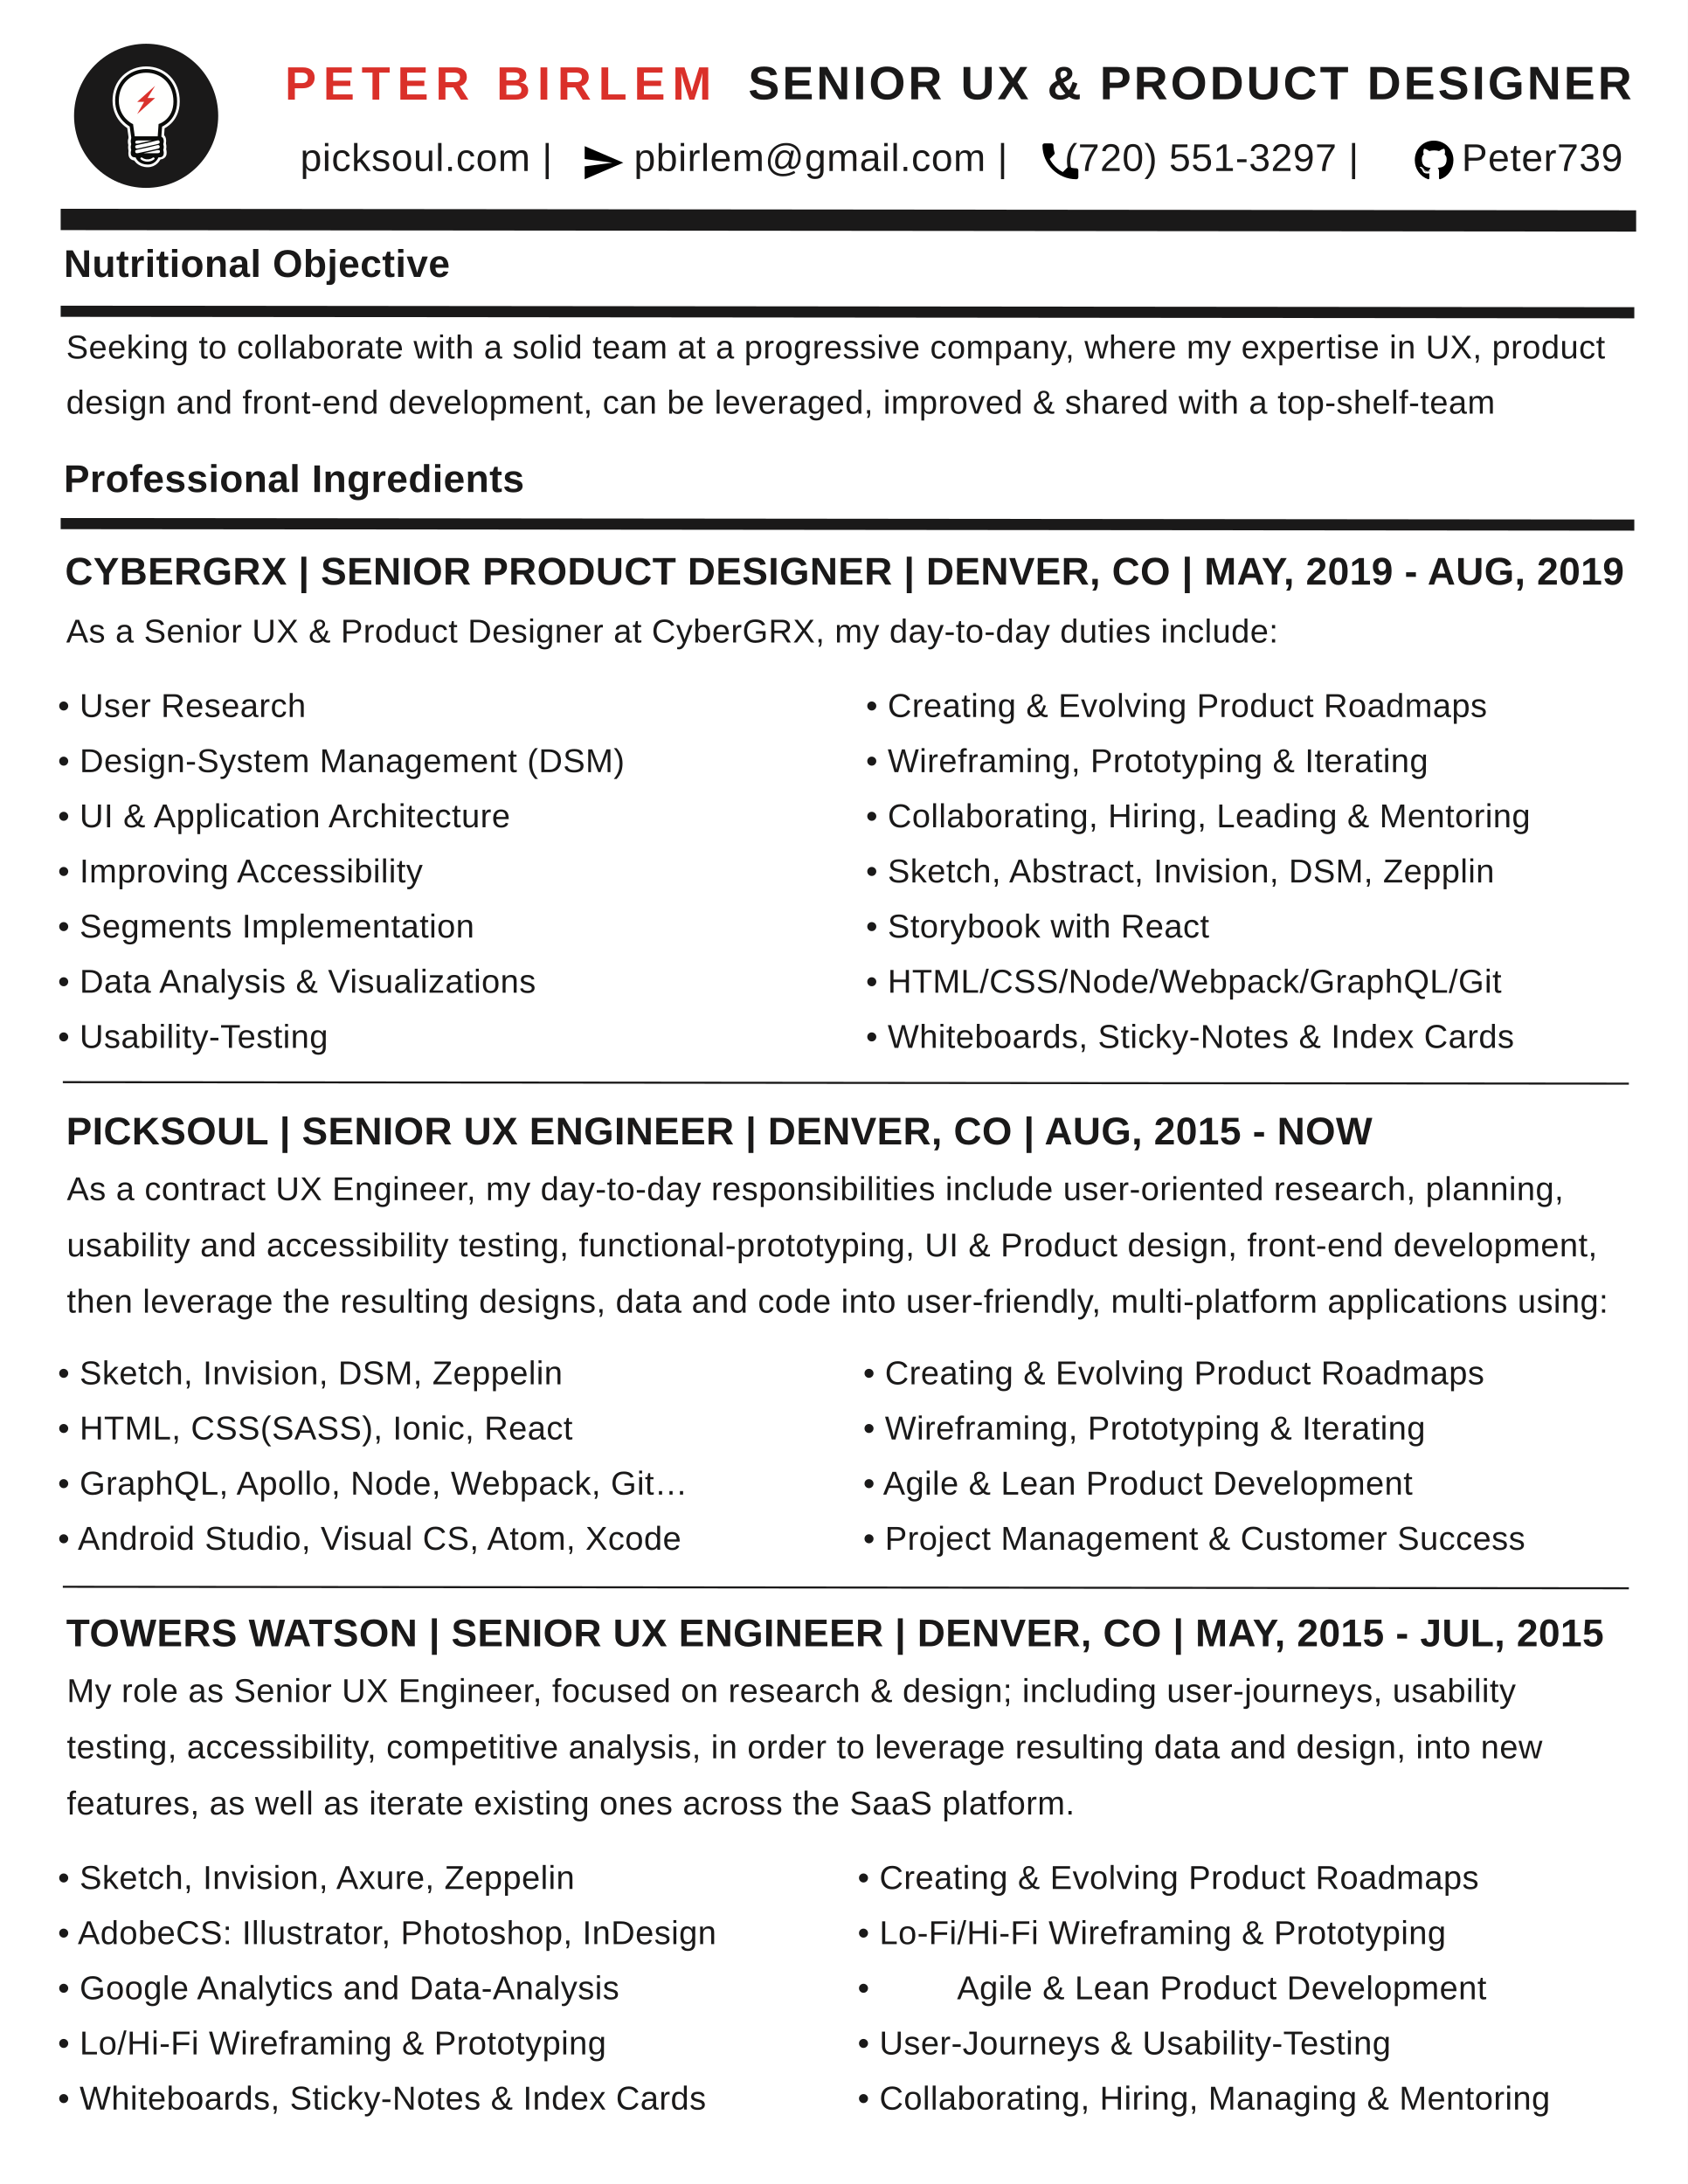
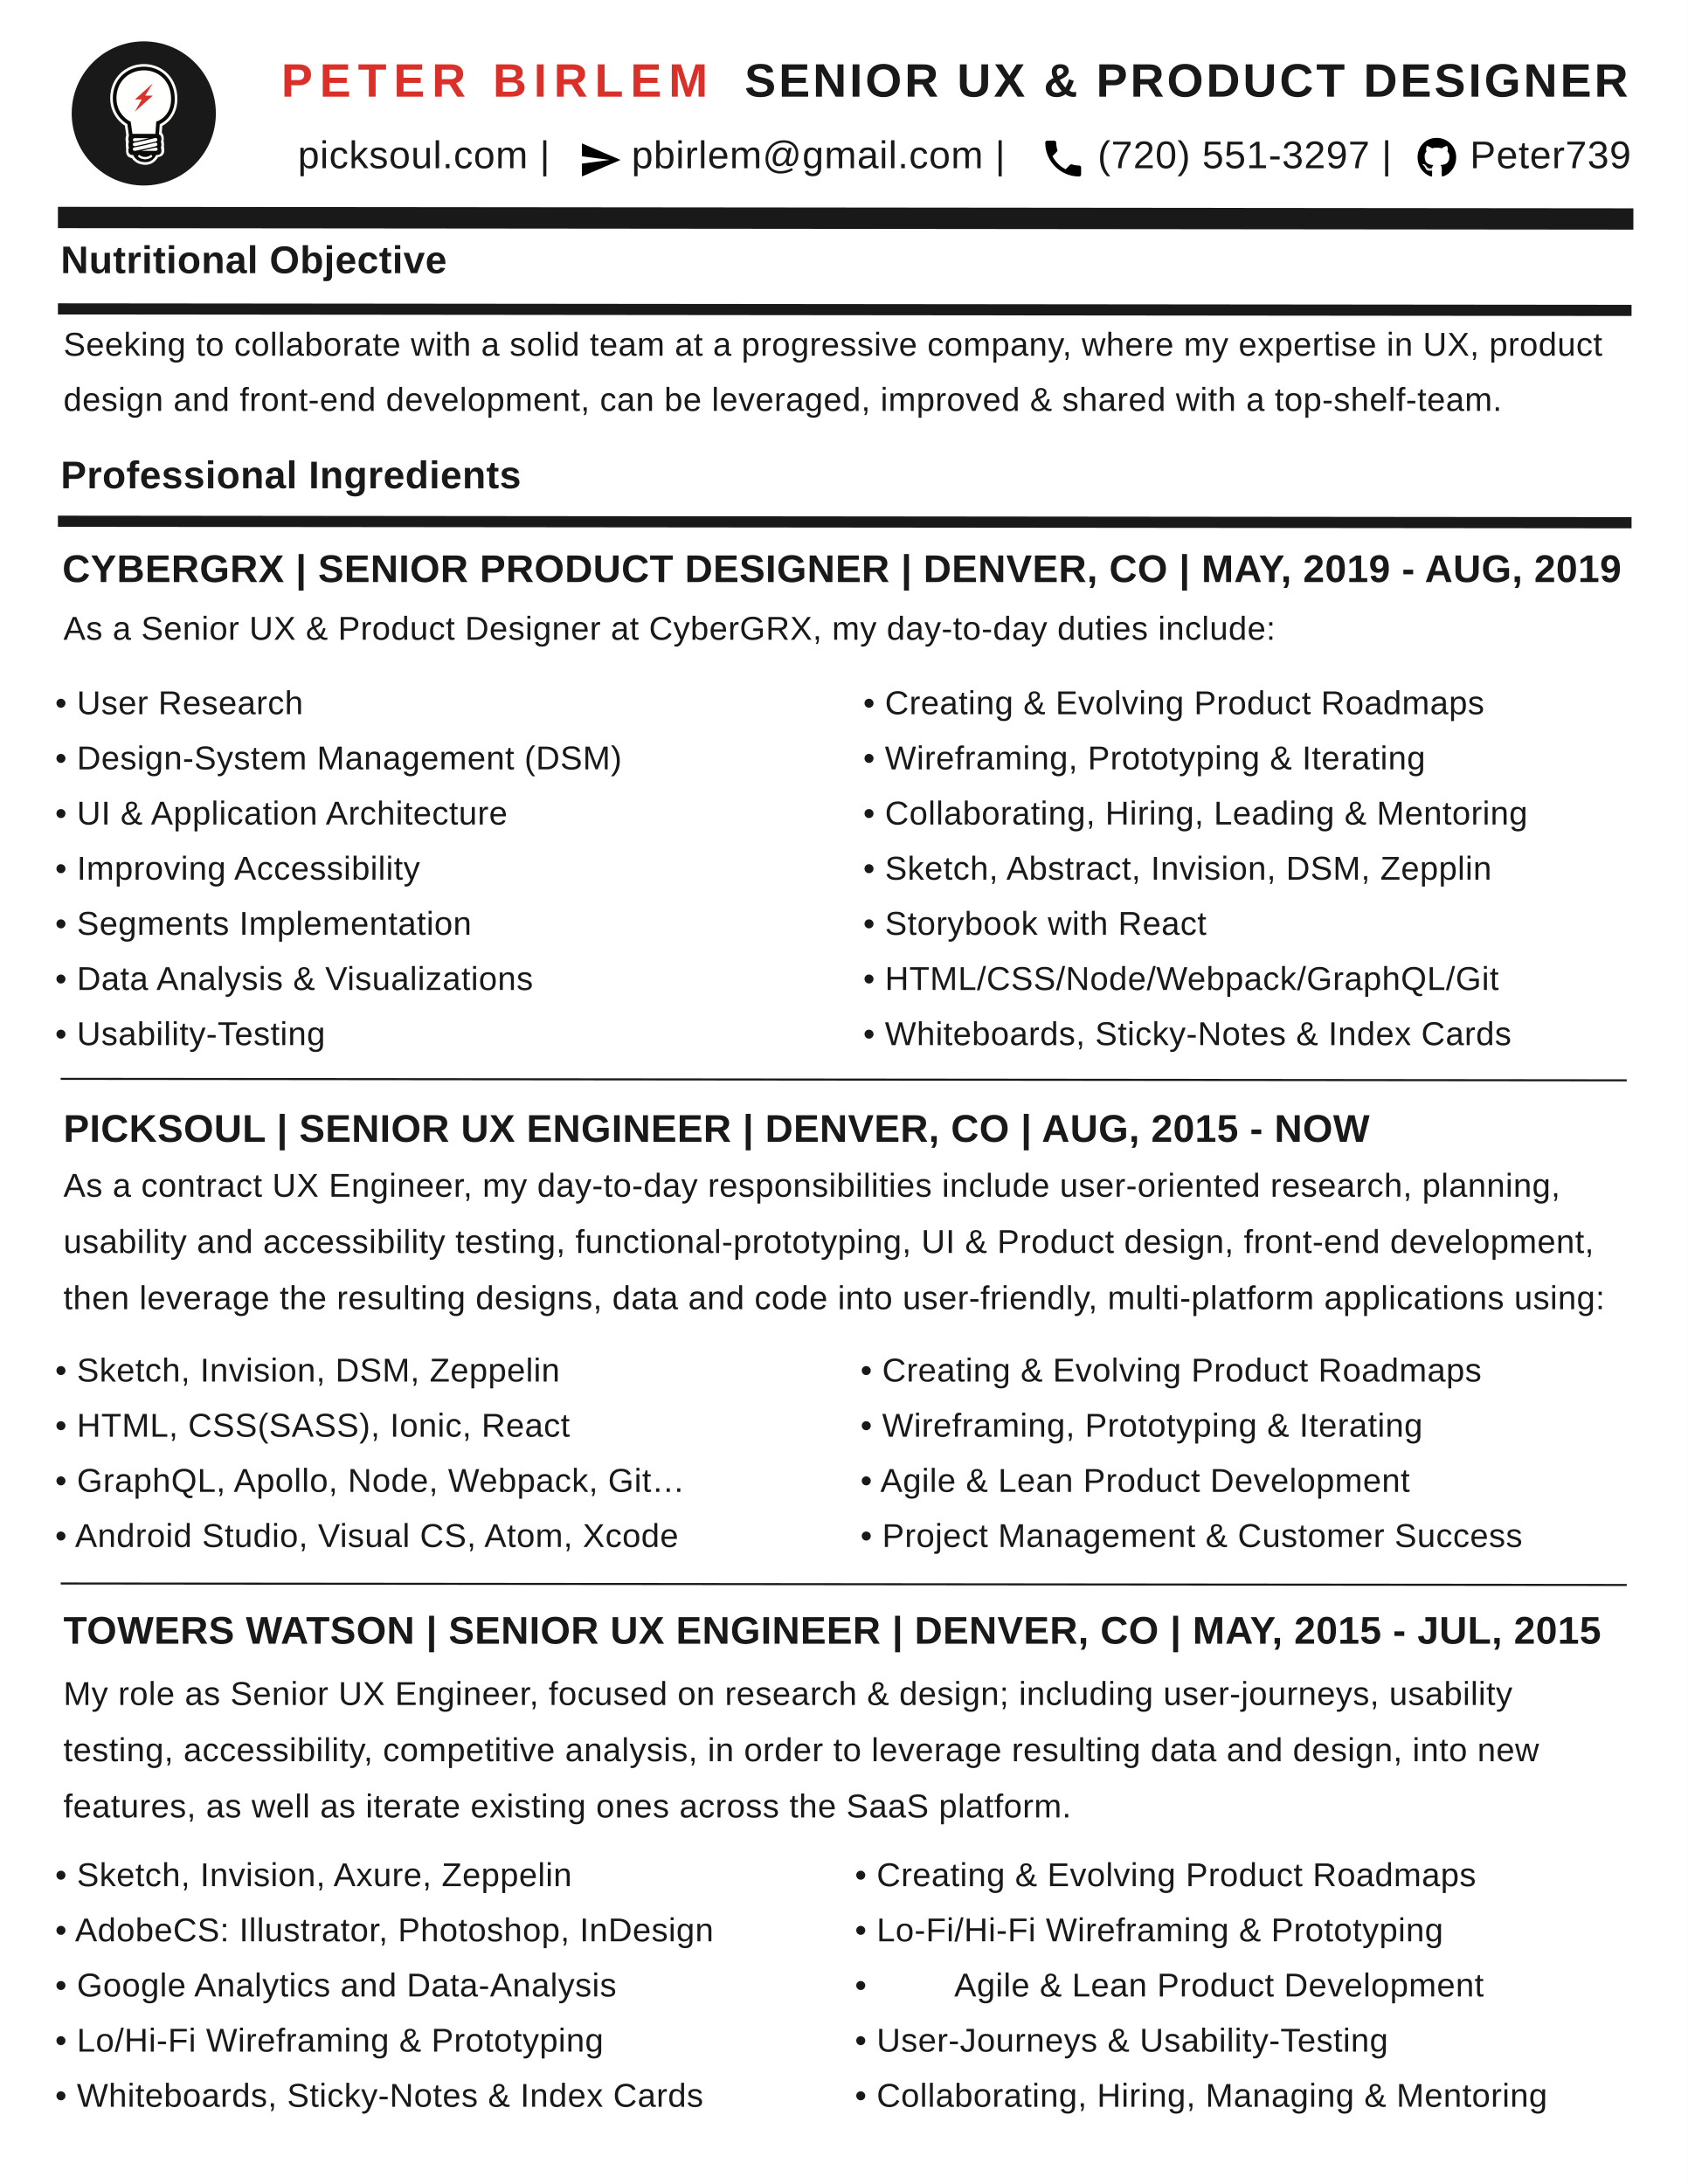
<svg xmlns="http://www.w3.org/2000/svg" width="612px" height="792px" viewBox="0 0 612 792" version="1.1">
  <g id="PBirlem_Resume_P1" stroke="none" stroke-width="1" fill="none" fill-rule="evenodd">
    <rect fill="#FFFFFF" x="0" y="0" width="612" height="792" />
-     <g id="picksoul_logo" transform="translate(26.8496, 15.864)">
+     <g id="picksoul_logo" transform="translate(26, 15)">
      <g id="Group">
        <path d="M52.272,26.136 C52.272,40.571 40.571,52.272 26.136,52.272 C11.702,52.272 3.55271368e-15,40.571 3.55271368e-15,26.136 C3.55271368e-15,11.701 11.702,0 26.136,0 C40.571,0 52.272,11.701 52.272,26.136" id="Fill-2" fill="#1A1919" />
        <path d="M26.705,44.1 C23.531,44.1 21.937,41.896 21.937,40.662 L21.937,39.712 L31.348,39.712 L31.01,40.919 C30.702,42.019 29.405,44.1 26.705,44.1" id="Fill-4" fill="#40403E" />
        <path d="M26.705,44.1 C23.531,44.1 21.937,41.896 21.937,40.662 L21.937,39.712 L31.348,39.712 L31.01,40.919 C30.702,42.019 29.405,44.1 26.705,44.1 Z" id="Stroke-6" stroke="#FFFFFE" stroke-width="1.331" />
        <path d="M22.887,40.663 C22.887,41.344 24.012,43.15 26.704,43.15 C29.398,43.15 30.095,40.663 30.095,40.663 L22.887,40.663 Z" id="Fill-8" fill="#40403E" />
        <path d="M22.887,40.663 C22.887,41.344 24.012,43.15 26.704,43.15 C29.398,43.15 30.095,40.663 30.095,40.663 L22.887,40.663 Z" id="Stroke-10" stroke="#FFFFFE" stroke-width="1.331" />
        <path d="M22.125,37.493 C20.456,37.565 20.224,36.377 20.201,35.863 L20.197,35.758 C20.174,35.271 20.14,34.604 20.625,34.074 C20.938,33.731 21.386,33.545 21.956,33.52 L30.779,33.144 C31.349,33.119 31.809,33.267 32.151,33.582 C32.678,34.069 32.703,34.736 32.721,35.223 L32.725,35.328 C32.748,35.843 32.618,37.045 30.948,37.117 L22.125,37.493 Z" id="Fill-12" fill="#40403E" />
        <path d="M22.125,37.493 C20.456,37.565 20.224,36.377 20.201,35.863 L20.197,35.758 C20.174,35.271 20.14,34.604 20.625,34.074 C20.938,33.731 21.386,33.545 21.956,33.52 L30.779,33.144 C31.349,33.119 31.809,33.267 32.151,33.582 C32.678,34.069 32.703,34.736 32.721,35.223 L32.725,35.328 C32.748,35.843 32.618,37.045 30.948,37.117 L22.125,37.493 Z" id="Stroke-14" stroke="#FFFFFE" stroke-width="1.331" />
        <path d="M26.925,36.354 L30.956,36.354 C31.512,36.354 31.858,36.228 31.858,35.594 C31.858,34.96 31.921,34.278 30.956,34.278 L26.925,34.278 L26.156,34.278 L22.125,34.278 C21.16,34.278 21.223,34.96 21.223,35.594 C21.223,36.228 21.569,36.354 22.125,36.354 L26.156,36.354 L26.925,36.354 Z" id="Fill-16" fill="#40403E" />
        <path d="M26.925,36.354 L30.956,36.354 C31.512,36.354 31.858,36.228 31.858,35.594 C31.858,34.96 31.921,34.278 30.956,34.278 L26.925,34.278 L26.156,34.278 L22.125,34.278 C21.16,34.278 21.223,34.96 21.223,35.594 C21.223,36.228 21.569,36.354 22.125,36.354 L26.156,36.354 L26.925,36.354 Z" id="Stroke-18" stroke="#FFFFFE" stroke-width="1.331" />
        <path d="M22.214,39.582 C20.544,39.653 20.313,38.466 20.291,37.952 L20.286,37.847 C20.263,37.359 20.231,36.693 20.714,36.162 C21.027,35.819 21.475,35.634 22.044,35.609 L30.868,35.233 C31.438,35.208 31.899,35.355 32.24,35.67 C32.768,36.158 32.793,36.825 32.811,37.312 L32.815,37.417 C32.837,37.931 32.707,39.134 31.038,39.206 L22.214,39.582 Z" id="Fill-20" fill="#40403E" />
        <path d="M22.214,39.582 C20.544,39.653 20.313,38.466 20.291,37.952 L20.286,37.847 C20.263,37.359 20.231,36.693 20.714,36.162 C21.027,35.819 21.475,35.634 22.044,35.609 L30.868,35.233 C31.438,35.208 31.899,35.355 32.24,35.67 C32.768,36.158 32.793,36.825 32.811,37.312 L32.815,37.417 C32.837,37.931 32.707,39.134 31.038,39.206 L22.214,39.582 Z" id="Stroke-22" stroke="#FFFFFE" stroke-width="1.331" />
        <path d="M26.925,38.446 L30.956,38.446 C31.512,38.446 31.858,38.319 31.858,37.685 C31.858,37.052 31.921,36.37 30.956,36.37 L26.925,36.37 L26.156,36.37 L22.125,36.37 C21.16,36.37 21.223,37.052 21.223,37.685 C21.223,38.319 21.569,38.446 22.125,38.446 L26.156,38.446 L26.925,38.446 Z" id="Fill-24" fill="#40403E" />
        <path d="M26.925,38.446 L30.956,38.446 C31.512,38.446 31.858,38.319 31.858,37.685 C31.858,37.052 31.921,36.37 30.956,36.37 L26.925,36.37 L26.156,36.37 L22.125,36.37 C21.16,36.37 21.223,37.052 21.223,37.685 C21.223,38.319 21.569,38.446 22.125,38.446 L26.156,38.446 L26.925,38.446 Z" id="Stroke-26" stroke="#FFFFFE" stroke-width="1.331" />
        <path d="M22.303,41.671 C20.633,41.742 20.402,40.555 20.38,40.041 L20.375,39.936 C20.351,39.449 20.319,38.782 20.803,38.251 C21.116,37.909 21.564,37.723 22.134,37.698 L30.957,37.321 C31.526,37.297 31.988,37.444 32.329,37.759 C32.857,38.247 32.882,38.914 32.899,39.401 L32.904,39.506 C32.926,40.02 32.796,41.223 31.126,41.295 L22.303,41.671 Z" id="Fill-28" fill="#40403E" />
        <path d="M22.303,41.671 C20.633,41.742 20.402,40.555 20.38,40.041 L20.375,39.936 C20.351,39.449 20.319,38.782 20.803,38.251 C21.116,37.909 21.564,37.723 22.134,37.698 L30.957,37.321 C31.526,37.297 31.988,37.444 32.329,37.759 C32.857,38.247 32.882,38.914 32.899,39.401 L32.904,39.506 C32.926,40.02 32.796,41.223 31.126,41.295 L22.303,41.671 Z" id="Stroke-30" stroke="#FFFFFE" stroke-width="1.331" />
        <path d="M26.925,40.536 L30.956,40.536 C31.512,40.536 31.858,40.409 31.858,39.776 C31.858,39.142 31.921,38.46 30.956,38.46 L26.925,38.46 L26.156,38.46 L22.125,38.46 C21.16,38.46 21.223,39.142 21.223,39.776 C21.223,40.409 21.569,40.536 22.125,40.536 L26.156,40.536 L26.925,40.536 Z" id="Fill-32" fill="#40403E" />
        <path d="M26.925,40.536 L30.956,40.536 C31.512,40.536 31.858,40.409 31.858,39.776 C31.858,39.142 31.921,38.46 30.956,38.46 L26.925,38.46 L26.156,38.46 L22.125,38.46 C21.16,38.46 21.223,39.142 21.223,39.776 C21.223,40.409 21.569,40.536 22.125,40.536 L26.156,40.536 L26.925,40.536 Z" id="Stroke-34" stroke="#FFFFFE" stroke-width="1.331" />
        <path d="M20.621,35.229 L19.911,30.188 C19.366,29.857 18.417,29.202 17.474,28.164 C16.171,26.729 14.618,24.253 14.618,20.606 C14.618,17.287 15.839,14.271 18.056,12.115 C20.193,10.035 23.081,8.89 26.188,8.89 C29.309,8.89 32.184,10.054 34.282,12.167 C36.488,14.392 37.655,17.424 37.655,20.937 C37.655,24.783 36.025,27.171 34.658,28.496 C33.725,29.401 32.785,29.945 32.196,30.231 L31.844,35.229 L20.621,35.229 Z" id="Fill-36" fill="#FFFFFE" />
        <path d="M20.621,35.229 L19.911,30.188 C19.366,29.857 18.417,29.202 17.474,28.164 C16.171,26.729 14.618,24.253 14.618,20.606 C14.618,17.287 15.839,14.271 18.056,12.115 C20.193,10.035 23.081,8.89 26.188,8.89 C29.309,8.89 32.184,10.054 34.282,12.167 C36.488,14.392 37.655,17.424 37.655,20.937 C37.655,24.783 36.025,27.171 34.658,28.496 C33.725,29.401 32.785,29.945 32.196,30.231 L31.844,35.229 L20.621,35.229 Z" id="Stroke-38" stroke="#FFFFFE" stroke-width="1.331" />
        <path d="M20.786,29.589 C20.786,29.589 15.568,27.079 15.568,20.606 C15.568,14.133 20.427,9.84 26.188,9.84 C31.949,9.84 36.704,14.133 36.704,20.937 C36.704,27.74 31.288,29.589 31.288,29.589 L30.958,34.278 L21.447,34.278 L20.786,29.589 Z" id="Fill-40" fill="#FFFFFE" />
        <path d="M20.786,29.589 C20.786,29.589 15.568,27.079 15.568,20.606 C15.568,14.133 20.427,9.84 26.188,9.84 C31.949,9.84 36.704,14.133 36.704,20.937 C36.704,27.74 31.288,29.589 31.288,29.589 L30.958,34.278 L21.447,34.278 L20.786,29.589 Z" id="Stroke-42" stroke="#FFFFFE" stroke-width="1.331" />
        <path d="M20.786,29.589 C20.786,29.589 15.568,27.079 15.568,20.606 C15.568,14.133 20.427,9.84 26.188,9.84 C31.949,9.84 36.704,14.133 36.704,20.937 C36.704,27.74 31.288,29.589 31.288,29.589 L30.958,34.278 L21.447,34.278 L20.786,29.589 Z" id="Fill-44" fill="#FFFFFE" />
        <path d="M20.786,29.589 C20.786,29.589 15.568,27.079 15.568,20.606 C15.568,14.133 20.427,9.84 26.188,9.84 C31.949,9.84 36.704,14.133 36.704,20.937 C36.704,27.74 31.288,29.589 31.288,29.589 L30.958,34.278 L21.447,34.278 L20.786,29.589 Z" id="Stroke-46" stroke="#0A0B09" stroke-width="1.331" />
        <path d="M26.925,36.354 L30.956,36.354 C31.512,36.354 31.858,36.228 31.858,35.594 C31.858,34.96 31.921,34.278 30.956,34.278 L26.925,34.278 L26.156,34.278 L22.125,34.278 C21.16,34.278 21.223,34.96 21.223,35.594 C21.223,36.228 21.569,36.354 22.125,36.354 L26.156,36.354 L26.925,36.354 Z" id="Fill-48" fill="#0A0B09" />
        <path d="M26.925,36.354 L30.956,36.354 C31.512,36.354 31.858,36.228 31.858,35.594 C31.858,34.96 31.921,34.278 30.956,34.278 L26.925,34.278 L26.156,34.278 L22.125,34.278 C21.16,34.278 21.223,34.96 21.223,35.594 C21.223,36.228 21.569,36.354 22.125,36.354 L26.156,36.354 L26.925,36.354 Z" id="Stroke-50" stroke="#0A0B09" stroke-width="1.331" />
        <path d="M26.925,38.446 L30.956,38.446 C31.512,38.446 31.858,38.319 31.858,37.685 C31.858,37.052 31.921,36.37 30.956,36.37 L26.925,36.37 L26.156,36.37 L22.125,36.37 C21.16,36.37 21.223,37.052 21.223,37.685 C21.223,38.319 21.569,38.446 22.125,38.446 L26.156,38.446 L26.925,38.446 Z" id="Fill-52" fill="#0A0B09" />
        <path d="M26.925,38.446 L30.956,38.446 C31.512,38.446 31.858,38.319 31.858,37.685 C31.858,37.052 31.921,36.37 30.956,36.37 L26.925,36.37 L26.156,36.37 L22.125,36.37 C21.16,36.37 21.223,37.052 21.223,37.685 C21.223,38.319 21.569,38.446 22.125,38.446 L26.156,38.446 L26.925,38.446 Z" id="Stroke-54" stroke="#0A0B09" stroke-width="1.331" />
        <path d="M26.925,40.536 L30.956,40.536 C31.512,40.536 31.858,40.409 31.858,39.776 C31.858,39.142 31.921,38.46 30.956,38.46 L26.925,38.46 L26.156,38.46 L22.125,38.46 C21.16,38.46 21.223,39.142 21.223,39.776 C21.223,40.409 21.569,40.536 22.125,40.536 L26.156,40.536 L26.925,40.536 Z" id="Fill-56" fill="#0A0B09" />
        <path d="M26.925,40.536 L30.956,40.536 C31.512,40.536 31.858,40.409 31.858,39.776 C31.858,39.142 31.921,38.46 30.956,38.46 L26.925,38.46 L26.156,38.46 L22.125,38.46 C21.16,38.46 21.223,39.142 21.223,39.776 C21.223,40.409 21.569,40.536 22.125,40.536 L26.156,40.536 L26.925,40.536 Z" id="Stroke-58" stroke="#0A0B09" stroke-width="1.331" />
        <path d="M28.162,35.087 C28.114,35.103 23.806,35.087 23.204,35.087 C22.602,35.087 22.19,35.182 22.19,35.721 C22.19,36.259 22.65,36.307 23.299,36.18 C23.949,36.053 28.162,35.087 28.162,35.087" id="Fill-60" fill="#FFFFFE" />
        <path d="M26.631,35.943 C25.707,36.149 23.299,36.656 22.871,36.735 C22.444,36.814 22.079,36.925 22.19,37.48 C22.301,38.034 22.634,38.05 23.283,37.939 C23.932,37.828 29.761,36.497 30.3,36.37 C30.839,36.244 31.187,35.99 31.029,35.468 C30.87,34.945 30.538,34.977 30.094,35.088 C29.651,35.198 26.631,35.943 26.631,35.943" id="Fill-62" fill="#FFFFFE" />
        <path d="M26.631,37.654 C25.707,37.86 23.299,38.366 22.871,38.446 C22.444,38.525 22.079,38.636 22.19,39.19 C22.301,39.744 22.634,39.76 23.283,39.65 C23.932,39.539 29.761,38.208 30.3,38.081 C30.839,37.955 31.187,37.701 31.029,37.178 C30.87,36.656 30.538,36.688 30.094,36.798 C29.651,36.909 26.631,37.654 26.631,37.654" id="Fill-64" fill="#FFFFFE" />
        <path d="M25.176,39.704 C25.223,39.688 29.532,39.704 30.134,39.704 C30.736,39.704 31.148,39.609 31.148,39.07 C31.148,38.532 30.688,38.484 30.039,38.611 C29.389,38.738 25.176,39.704 25.176,39.704" id="Fill-66" fill="#FFFFFE" />
        <path d="M22.887,40.663 C22.887,41.344 24.012,43.15 26.704,43.15 C29.398,43.15 30.095,40.663 30.095,40.663 L22.887,40.663 Z" id="Fill-68" fill="#0A0B09" />
        <path d="M22.887,40.663 C22.887,41.344 24.012,43.15 26.704,43.15 C29.398,43.15 30.095,40.663 30.095,40.663 L22.887,40.663 Z" id="Stroke-70" stroke="#0A0B09" stroke-width="1.331" />
        <path d="M26.736,41.946 C26.229,41.946 25.374,41.772 24.946,41.455 C24.519,41.138 24.376,41.122 24.154,41.391 C23.932,41.661 24.091,41.866 24.407,42.057 C24.724,42.247 25.311,42.754 26.736,42.754" id="Fill-72" fill="#FFFFFE" />
        <path d="M26.523,41.946 C27.029,41.946 27.884,41.772 28.312,41.455 C28.739,41.138 28.881,41.122 29.105,41.391 C29.326,41.661 29.168,41.866 28.851,42.057 C28.534,42.247 27.948,42.754 26.523,42.754" id="Fill-74" fill="#FFFFFE" />
        <polygon id="Fill-76" fill="#DA322C" points="29.388 15.249 22.885 21.082 25.393 21.082 22.885 25.514 29.388 19.682 26.647 19.682" />
      </g>
    </g>
-     <g id="Line_Thicke" transform="translate(21.9999, 75.7167)" fill="#1A1919">
+     <g id="Line_Thicke" transform="translate(21, 75)" fill="#1A1919">
      <polygon id="Fill-78" points="571.255 8.274 0 7.731 0 0 571.255 0.543" />
    </g>
-     <g id="line_medium" transform="translate(21.9999, 110.851)" fill="#1A1919">
+     <g id="line_medium" transform="translate(21, 110)" fill="#1A1919">
      <polygon id="Fill-1" points="570.589 4.585 0 4.042 0 0 570.589 0.543" />
    </g>
-     <polygon id="Fill-83" fill="#1A1919" points="592.589 192.436 22 191.893 22 187.851 592.589 188.394" />
-     <g id="Line_Thin" transform="translate(22.7754, 392.1983)" stroke="#1A1919" stroke-width="0.746">
+     <g id="line_medium" transform="translate(21, 187)" fill="#1A1919">
+       <polygon id="Fill-1" points="570.589 4.585 0 4.042 0 0 570.589 0.543" />
+     </g>
+     <g id="Line_Thin" transform="translate(22, 391)" stroke="#1A1919" stroke-width="0.746">
      <path d="M0,0.229 L567.838,0.771" id="Stroke-91" />
    </g>
-     <g id="Line_Thin" transform="translate(22.7754, 575.1983)" stroke="#1A1919" stroke-width="0.746">
+     <g id="Line_Thin" transform="translate(22, 574)" stroke="#1A1919" stroke-width="0.746">
      <path d="M0,0.229 L567.838,0.771" id="Stroke-91" />
    </g>
-     <text id="Nutritional--Objective" font-family="Arial-BoldMT, Arial" font-size="14" font-weight="bold" letter-spacing="0.154" fill="#1A1919">
-       <tspan x="23.135" y="100.42">Nutritional  Objective</tspan>
+     <text id="Nutritional-Objectiv" font-family="Arial-BoldMT, Arial" font-size="14" font-weight="bold" letter-spacing="0.154" fill="#1A1919">
+       <tspan x="22" y="99.061">Nutritional  Objective</tspan>
    </text>
    <text id="Professional-Ingredi" font-family="Arial-BoldMT, Arial" font-size="14" font-weight="bold" letter-spacing="0.154" fill="#1A1919">
-       <tspan x="23.135" y="178.42">Professional Ingredients</tspan>
+       <tspan x="22" y="177.061">Professional Ingredients</tspan>
    </text>
-     <g id="Group-3" transform="translate(21, 199)" fill="#1A1919">
-       <text id="CYBERGRX-|-SENIOR-PR" font-family="Arial-BoldMT, Arial" font-size="14" font-weight="bold" letter-spacing="0.154">
-         <tspan x="2.585" y="13">CYBERGRX | SENIOR PRODUCT DESIGNER | DENVER, CO | MAY, 2019 - AUG, 2019</tspan>
-       </text>
-       <text id="As-a-Senior-UX-&amp;-Pro" font-family="ArialMT, Arial" font-size="12" font-weight="normal" line-spacing="20" letter-spacing="0.168">
-         <tspan x="3" y="34">As a Senior UX &amp; Product Designer at CyberGRX, my day-to-day duties include: </tspan>
-       </text>
-       <g id="Group-2" transform="translate(0, 50)" font-family="ArialMT, Arial" font-size="12" font-weight="normal" letter-spacing="0.168" line-spacing="20">
-         <text id="•-User-Research-•-De">
-           <tspan x="0" y="11">	•	User Research </tspan>
-           <tspan x="0" y="31">	•	Design-System Management (DSM)</tspan>
-           <tspan x="0" y="51">	•	UI &amp; Application Architecture </tspan>
-           <tspan x="0" y="71">	•	Improving Accessibility </tspan>
-           <tspan x="0" y="91">	•	Segments Implementation</tspan>
-           <tspan x="0" y="111">	•	Data Analysis &amp; Visualizations</tspan>
-           <tspan x="0" y="131">	•	Usability-Testing </tspan>
-         </text>
-         <text id="•-Creating-&amp;-Evolvin">
-           <tspan x="293" y="11">	•	Creating &amp; Evolving Product Roadmaps</tspan>
-           <tspan x="293" y="31">	•	Wireframing, Prototyping &amp; Iterating</tspan>
-           <tspan x="293" y="51">	•	Collaborating, Hiring, Leading &amp; Mentoring</tspan>
-           <tspan x="293" y="71">	•	Sketch, Abstract, Invision, DSM, Zepplin </tspan>
-           <tspan x="293" y="91">	•	Storybook with React</tspan>
-           <tspan x="293" y="111">	•	HTML/CSS/Node/Webpack/GraphQL/Git</tspan>
-           <tspan x="293" y="131">	•	Whiteboards, Sticky-Notes &amp; Index Cards </tspan>
-         </text>
-       </g>
-     </g>
+     <text id="CYBERGRX-|-SENIOR-PR" font-family="Arial-BoldMT, Arial" font-size="14" font-weight="bold" letter-spacing="0.154" fill="#1A1919">
+       <tspan x="22.585" y="211.061">CYBERGRX | SENIOR PRODUCT DESIGNER | DENVER, CO | MAY, 2019 - AUG, 2019</tspan>
+     </text>
+     <text id="As-a-Senior-UX-&amp;-Pro" font-family="ArialMT, Arial" font-size="12" font-weight="normal" line-spacing="20" letter-spacing="0.168" fill="#1A1919">
+       <tspan x="23" y="232">As a Senior UX &amp; Product Designer at CyberGRX, my day-to-day duties include: </tspan>
+     </text>
+     <text id="•-User-Research-•-De" font-family="ArialMT, Arial" font-size="12" font-weight="normal" line-spacing="20" letter-spacing="0.168" fill="#1A1919">
+       <tspan x="20" y="259">	•	User Research </tspan>
+       <tspan x="20" y="279">	•	Design-System Management (DSM)</tspan>
+       <tspan x="20" y="299">	•	UI &amp; Application Architecture </tspan>
+       <tspan x="20" y="319">	•	Improving Accessibility </tspan>
+       <tspan x="20" y="339">	•	Segments Implementation</tspan>
+       <tspan x="20" y="359">	•	Data Analysis &amp; Visualizations</tspan>
+       <tspan x="20" y="379">	•	Usability-Testing </tspan>
+     </text>
+     <text id="•-Creating-&amp;-Evolvin" font-family="ArialMT, Arial" font-size="12" font-weight="normal" line-spacing="20" letter-spacing="0.168" fill="#1A1919">
+       <tspan x="313" y="259">	•	Creating &amp; Evolving Product Roadmaps</tspan>
+       <tspan x="313" y="279">	•	Wireframing, Prototyping &amp; Iterating</tspan>
+       <tspan x="313" y="299">	•	Collaborating, Hiring, Leading &amp; Mentoring</tspan>
+       <tspan x="313" y="319">	•	Sketch, Abstract, Invision, DSM, Zepplin </tspan>
+       <tspan x="313" y="339">	•	Storybook with React</tspan>
+       <tspan x="313" y="359">	•	HTML/CSS/Node/Webpack/GraphQL/Git</tspan>
+       <tspan x="313" y="379">	•	Whiteboards, Sticky-Notes &amp; Index Cards </tspan>
+     </text>
    <text id="PICKSOUL-|-SENIOR-UX" font-family="Arial-BoldMT, Arial" font-size="14" font-weight="bold" letter-spacing="0.154" fill="#1A1919">
-       <tspan x="24" y="415">PICKSOUL | SENIOR UX ENGINEER | DENVER, CO | AUG, 2015 - NOW</tspan>
+       <tspan x="23" y="414.061">PICKSOUL | SENIOR UX ENGINEER | DENVER, CO | AUG, 2015 - NOW</tspan>
    </text>
    <text id="As-a-contract-UX-Eng" font-family="ArialMT, Arial" font-size="12" font-weight="normal" line-spacing="20" letter-spacing="0.168" fill="#1A1919">
-       <tspan x="24.232" y="435.231">As a contract UX Engineer, my day-to-day responsibilities include user-oriented research, planning, </tspan>
-       <tspan x="24.232" y="455.624">usability and accessibility testing, functional-prototyping, UI &amp; Product design, front-end development, </tspan>
-       <tspan x="24.232" y="476.016">then  leverage the resulting designs, data and code into user-friendly, multi-platform applications using:</tspan>
+       <tspan x="23" y="433.98">As a contract UX Engineer, my day-to-day responsibilities include user-oriented research, planning, </tspan>
+       <tspan x="23" y="454.372">usability and accessibility testing, functional-prototyping, UI &amp; Product design, front-end development, </tspan>
+       <tspan x="23" y="474.765">then  leverage the resulting designs, data and code into user-friendly, multi-platform applications using:</tspan>
    </text>
-     <text id="PETER-BIRLEM-" font-family="Arial-BoldMT, Arial" font-size="17" font-weight="bold" letter-spacing="2.55" fill="#DA302A">
-       <tspan x="103.317" y="36.132">PETER BIRLEM </tspan>
-     </text>
-     <text id="SENIOR-UX-&amp;-PRODUCT" font-family="Arial-BoldMT, Arial" font-size="17" font-weight="bold" letter-spacing="1.02" fill="#1A1919">
-       <tspan x="271.317" y="36">SENIOR UX &amp; PRODUCT DESIGNER</tspan>
-     </text>
-     <text id="picksoul.com-|" font-family="ArialMT, Arial" font-size="14" font-weight="normal" letter-spacing="0.224" fill="#1A1919">
-       <tspan x="108.876" y="62.003">picksoul.com  |</tspan>
-     </text>
-     <text id="pbirlem@gmail.com-|" font-family="ArialMT, Arial" font-size="14" font-weight="normal" letter-spacing="0.224" fill="#1A1919">
-       <tspan x="229.876" y="62.003">pbirlem@gmail.com  |</tspan>
-     </text>
-     <g id="github_icon" transform="translate(513, 51)" fill="#000000">
-       <g id="github">
-         <path d="M4.683,11.273 C4.683,11.331 4.618,11.377 4.536,11.377 C4.443,11.386 4.378,11.339 4.378,11.273 C4.378,11.215 4.443,11.169 4.525,11.169 C4.609,11.16 4.683,11.206 4.683,11.273 Z M3.805,11.143 C3.785,11.2 3.842,11.267 3.926,11.284 C4,11.313 4.084,11.284 4.101,11.226 C4.118,11.169 4.065,11.102 3.98,11.076 C3.906,11.056 3.825,11.085 3.805,11.143 Z M5.052,11.093 C4.971,11.114 4.914,11.169 4.923,11.235 C4.931,11.293 5.004,11.331 5.089,11.31 C5.171,11.29 5.227,11.235 5.219,11.177 C5.21,11.122 5.134,11.085 5.052,11.093 Z M6.91,0 C2.995,0 0,3.048 0,7.064 C0,10.274 1.97,13.021 4.784,13.988 C5.146,14.055 5.273,13.826 5.273,13.638 C5.273,13.458 5.264,12.468 5.264,11.86 C5.264,11.86 3.288,12.295 2.873,10.998 C2.873,10.998 2.552,10.155 2.089,9.938 C2.089,9.938 1.442,9.484 2.134,9.492 C2.134,9.492 2.837,9.55 3.223,10.239 C3.842,11.357 4.877,11.035 5.281,10.844 C5.346,10.381 5.529,10.06 5.733,9.869 C4.155,9.689 2.563,9.455 2.563,6.67 C2.563,5.874 2.777,5.474 3.229,4.965 C3.156,4.777 2.916,4.001 3.302,2.999 C3.892,2.811 5.25,3.781 5.25,3.781 C5.815,3.619 6.421,3.535 7.023,3.535 C7.624,3.535 8.231,3.619 8.795,3.781 C8.795,3.781 10.153,2.808 10.743,2.999 C11.129,4.004 10.89,4.777 10.816,4.965 C11.268,5.477 11.544,5.877 11.544,6.67 C11.544,9.463 9.882,9.686 8.304,9.869 C8.564,10.097 8.784,10.532 8.784,11.212 C8.784,12.188 8.775,13.395 8.775,13.632 C8.775,13.82 8.905,14.049 9.264,13.982 C12.086,13.021 14,10.274 14,7.064 C14,3.048 10.825,0 6.91,0 Z M2.744,9.985 C2.707,10.013 2.715,10.08 2.763,10.135 C2.808,10.181 2.873,10.202 2.91,10.164 C2.947,10.135 2.938,10.068 2.89,10.013 C2.845,9.967 2.78,9.947 2.744,9.985 Z M2.439,9.75 C2.419,9.788 2.447,9.834 2.504,9.863 C2.549,9.892 2.605,9.883 2.625,9.843 C2.645,9.805 2.617,9.759 2.56,9.73 C2.504,9.712 2.458,9.721 2.439,9.75 Z M3.353,10.781 C3.308,10.818 3.325,10.905 3.39,10.96 C3.455,11.027 3.537,11.035 3.573,10.989 C3.61,10.951 3.593,10.865 3.537,10.81 C3.475,10.743 3.39,10.734 3.353,10.781 Z M3.031,10.355 C2.986,10.384 2.986,10.459 3.031,10.526 C3.077,10.592 3.153,10.621 3.19,10.592 C3.235,10.555 3.235,10.48 3.19,10.413 C3.15,10.346 3.077,10.317 3.031,10.355 Z" id="Shape" fill-rule="nonzero" />
-       </g>
-     </g>
-     <text id="Seeking-to-collabora" font-family="ArialMT, Arial" font-size="12" font-weight="normal" line-spacing="20" letter-spacing="0.168" fill="#1A1919">
-       <tspan x="24" y="130">Seeking to collaborate with a solid team at a progressive company, where my expertise in UX, product </tspan>
-       <tspan x="24" y="150">design and front-end development, can be leveraged, improved &amp; shared with a top-shelf-team</tspan>
-     </text>
-     <text id="(720)-551-3297-|" font-family="ArialMT, Arial" font-size="14" font-weight="normal" letter-spacing="0.224" fill="#1A1919">
-       <tspan x="386" y="62">  (720) 551-3297  |    </tspan>
-     </text>
-     <path d="M378.722,52 C378.323,52 378,52.323 378,52.722 C378,59.502 383.498,65 390.278,65 C390.677,65 391,64.677 391,64.278 L391,61.75 C391,61.351 390.677,61.029 390.278,61.029 C389.376,61.029 388.51,60.883 387.698,60.618 C387.626,60.594 387.55,60.583 387.475,60.583 C387.291,60.583 387.106,60.654 386.965,60.794 L385.375,62.386 C383.33,61.346 381.658,59.674 380.617,57.629 L382.205,56.035 C382.404,55.837 382.463,55.552 382.382,55.302 C382.117,54.489 381.971,53.623 381.971,52.722 C381.971,52.323 381.649,52 381.25,52 L378.722,52 Z" id="Imported-Layers" fill="#000000" />
-     <text id="Peter739" font-family="ArialMT, Arial" font-size="14" font-weight="normal" letter-spacing="0.224" fill="#1A1919">
-       <tspan x="530" y="62">Peter739  </tspan>
-     </text>
-     <g id="Group" transform="translate(21, 491)" fill="#1A1919" font-family="ArialMT, Arial" font-size="12" font-weight="normal" letter-spacing="0.168" line-spacing="20">
-       <text id="•-Setch,-Invision,-D">
-         <tspan x="0" y="11">	•	Sketch, Invision, DSM, Zeppelin</tspan>
-         <tspan x="0" y="31">	•	HTML, CSS(SASS), Ionic, React</tspan>
-         <tspan x="0" y="51">	•	GraphQL, Apollo, Node, Webpack, Git… </tspan>
-         <tspan x="0" y="71">	•	Android Studio, Visual CS, Atom, Xcode</tspan>
-       </text>
-       <text id="•-Creating-&amp;-Evolvin">
-         <tspan x="292" y="11">	•	Creating &amp; Evolving Product Roadmaps</tspan>
-         <tspan x="292" y="31">	•	Wireframing, Prototyping &amp; Iterating</tspan>
-         <tspan x="292" y="51">	•	Agile &amp; Lean Product Development</tspan>
-         <tspan x="292" y="71">	•	Project Management &amp; Customer Success</tspan>
+     <g id="resume_name" transform="translate(102, 20.05028)" fill="#DA302A" font-family="Arial-BoldMT, Arial" font-size="17" font-weight="bold" letter-spacing="2.55">
+       <text id="PETER-BIRLEM-">
+         <tspan x="0" y="15">PETER BIRLEM </tspan>
      </text>
    </g>
+     <g id="resume_title" transform="translate(270, 20.05028)" fill="#1A1919" font-family="Arial-BoldMT, Arial" font-size="17" font-weight="bold" letter-spacing="1.02">
+       <text id="SENIOR-UX-&amp;-PRODUCT">
+         <tspan x="0" y="15">SENIOR UX &amp; PRODUCT DESIGNER</tspan>
+       </text>
+     </g>
+     <g id="info_col_1" transform="translate(108, 48)" fill="#1A1919" font-family="ArialMT, Arial" font-size="14" font-weight="normal" letter-spacing="0.224">
+       <text id="picksoul.com-|">
+         <tspan x="0" y="13">picksoul.com  |</tspan>
+       </text>
+       <text id="pbirlem@gmail.com-|">
+         <tspan x="121" y="13">pbirlem@gmail.com  |</tspan>
+       </text>
+     </g>
+     <g id="info_col_2" transform="translate(377, 48)">
+       <g id="github_icon" transform="translate(137, 2)" fill="#000000" fill-rule="evenodd" stroke-width="1">
+         <g id="github">
+           <path d="M4.683,11.273 C4.683,11.331 4.618,11.377 4.536,11.377 C4.443,11.386 4.378,11.339 4.378,11.273 C4.378,11.215 4.443,11.169 4.525,11.169 C4.609,11.16 4.683,11.206 4.683,11.273 Z M3.805,11.143 C3.785,11.2 3.842,11.267 3.926,11.284 C4,11.313 4.084,11.284 4.101,11.226 C4.118,11.169 4.065,11.102 3.98,11.076 C3.906,11.056 3.825,11.085 3.805,11.143 Z M5.052,11.093 C4.971,11.114 4.914,11.169 4.923,11.235 C4.931,11.293 5.004,11.331 5.089,11.31 C5.171,11.29 5.227,11.235 5.219,11.177 C5.21,11.122 5.134,11.085 5.052,11.093 Z M6.91,0 C2.995,0 0,3.048 0,7.064 C0,10.274 1.97,13.021 4.784,13.988 C5.146,14.055 5.273,13.826 5.273,13.638 C5.273,13.458 5.264,12.468 5.264,11.86 C5.264,11.86 3.288,12.295 2.873,10.998 C2.873,10.998 2.552,10.155 2.089,9.938 C2.089,9.938 1.442,9.484 2.134,9.492 C2.134,9.492 2.837,9.55 3.223,10.239 C3.842,11.357 4.877,11.035 5.281,10.844 C5.346,10.381 5.529,10.06 5.733,9.869 C4.155,9.689 2.563,9.455 2.563,6.67 C2.563,5.874 2.777,5.474 3.229,4.965 C3.156,4.777 2.916,4.001 3.302,2.999 C3.892,2.811 5.25,3.781 5.25,3.781 C5.815,3.619 6.421,3.535 7.023,3.535 C7.624,3.535 8.231,3.619 8.795,3.781 C8.795,3.781 10.153,2.808 10.743,2.999 C11.129,4.004 10.89,4.777 10.816,4.965 C11.268,5.477 11.544,5.877 11.544,6.67 C11.544,9.463 9.882,9.686 8.304,9.869 C8.564,10.097 8.784,10.532 8.784,11.212 C8.784,12.188 8.775,13.395 8.775,13.632 C8.775,13.82 8.905,14.049 9.264,13.982 C12.086,13.021 14,10.274 14,7.064 C14,3.048 10.825,0 6.91,0 Z M2.744,9.985 C2.707,10.013 2.715,10.08 2.763,10.135 C2.808,10.181 2.873,10.202 2.91,10.164 C2.947,10.135 2.938,10.068 2.89,10.013 C2.845,9.967 2.78,9.947 2.744,9.985 Z M2.439,9.75 C2.419,9.788 2.447,9.834 2.504,9.863 C2.549,9.892 2.605,9.883 2.625,9.843 C2.645,9.805 2.617,9.759 2.56,9.73 C2.504,9.712 2.458,9.721 2.439,9.75 Z M3.353,10.781 C3.308,10.818 3.325,10.905 3.39,10.96 C3.455,11.027 3.537,11.035 3.573,10.989 C3.61,10.951 3.593,10.865 3.537,10.81 C3.475,10.743 3.39,10.734 3.353,10.781 Z M3.031,10.355 C2.986,10.384 2.986,10.459 3.031,10.526 C3.077,10.592 3.153,10.621 3.19,10.592 C3.235,10.555 3.235,10.48 3.19,10.413 C3.15,10.346 3.077,10.317 3.031,10.355 Z" id="Shape" fill-rule="nonzero" />
+         </g>
+       </g>
+       <text id="(720)-551-3297-|" font-family="ArialMT, Arial" font-size="14" font-weight="normal" letter-spacing="0.224" fill="#1A1919">
+         <tspan x="21" y="13">(720) 551-3297  |    </tspan>
+       </text>
+       <path d="M2.722,3 C2.323,3 2,3.323 2,3.722 C2,10.502 7.498,16 14.278,16 C14.677,16 15,15.677 15,15.278 L15,12.75 C15,12.351 14.677,12.028 14.278,12.028 C13.376,12.028 12.51,11.883 11.698,11.618 C11.626,11.594 11.55,11.583 11.475,11.583 C11.291,11.583 11.106,11.654 10.965,11.794 L9.375,13.386 C7.33,12.346 5.658,10.674 4.617,8.629 L6.205,7.035 C6.404,6.837 6.463,6.552 6.382,6.302 C6.117,5.489 5.971,4.623 5.971,3.722 C5.971,3.323 5.649,3 5.25,3 L2.722,3 Z" id="Imported-Layers" fill="#000000" fill-rule="evenodd" />
+       <text id="Peter739" font-family="ArialMT, Arial" font-size="14" font-weight="normal" letter-spacing="0.224" fill="#1A1919">
+         <tspan x="156" y="13">Peter739  </tspan>
+       </text>
+     </g>
+     <g id="nutritional_objective" transform="translate(23, 118)" fill="#1A1919" font-family="ArialMT, Arial" font-size="12" font-weight="normal" letter-spacing="0.168" line-spacing="20">
+       <text id="Seeking-to-collabora">
+         <tspan x="0" y="11">Seeking to collaborate with a solid team at a progressive company, where my expertise in UX, product </tspan>
+         <tspan x="0" y="31">design and front-end development, can be leveraged, improved &amp; shared with a top-shelf-team.</tspan>
+       </text>
+     </g>
+     <text id="•-Setch,-Invision,-D" font-family="ArialMT, Arial" font-size="12" font-weight="normal" line-spacing="20" letter-spacing="0.168" fill="#1A1919">
+       <tspan x="20" y="501">	•	Sketch, Invision, DSM, Zeppelin</tspan>
+       <tspan x="20" y="521">	•	HTML, CSS(SASS), Ionic, React</tspan>
+       <tspan x="20" y="541">	•	GraphQL, Apollo, Node, Webpack, Git… </tspan>
+       <tspan x="20" y="561">	•	Android Studio, Visual CS, Atom, Xcode</tspan>
+     </text>
+     <text id="•-Creating-&amp;-Evolvin" font-family="ArialMT, Arial" font-size="12" font-weight="normal" line-spacing="20" letter-spacing="0.168" fill="#1A1919">
+       <tspan x="312" y="501">	•	Creating &amp; Evolving Product Roadmaps</tspan>
+       <tspan x="312" y="521">	•	Wireframing, Prototyping &amp; Iterating</tspan>
+       <tspan x="312" y="541">	•	Agile &amp; Lean Product Development</tspan>
+       <tspan x="312" y="561">	•	Project Management &amp; Customer Success</tspan>
+     </text>
    <text id="TOWERS-WATSON-|-SENI" font-family="Arial-BoldMT, Arial" font-size="14" font-weight="bold" letter-spacing="0.154" fill="#1A1919">
-       <tspan x="24" y="597">TOWERS WATSON | SENIOR UX ENGINEER | DENVER, CO | MAY, 2015 - JUL, 2015</tspan>
+       <tspan x="23" y="596.061">TOWERS WATSON | SENIOR UX ENGINEER | DENVER, CO | MAY, 2015 - JUL, 2015</tspan>
    </text>
    <text id="My-role-as-Senior-UX" font-family="ArialMT, Arial" font-size="12" font-weight="normal" line-spacing="20" letter-spacing="0.168" fill="#1A1919">
-       <tspan x="24.232" y="617.231">My role as Senior UX Engineer, focused on research &amp; design; including user-journeys, usability </tspan>
-       <tspan x="24.232" y="637.624">testing, accessibility, competitive analysis, in order to  leverage resulting data and design, into new </tspan>
-       <tspan x="24.232" y="658.016">features, as well as iterate existing ones across the SaaS platform.</tspan>
+       <tspan x="23" y="618.29">My role as Senior UX Engineer, focused on research &amp; design; including user-journeys, usability </tspan>
+       <tspan x="23" y="638.683">testing, accessibility, competitive analysis, in order to  leverage resulting data and design, into new </tspan>
+       <tspan x="23" y="659.075">features, as well as iterate existing ones across the SaaS platform.</tspan>
    </text>
-     <g id="Group" transform="translate(21, 674)" fill="#1A1919" font-family="ArialMT, Arial" font-size="12" font-weight="normal" letter-spacing="0.168" line-spacing="20">
-       <text id="•-Sketch,-Invision,">
-         <tspan x="0" y="11">	•	Sketch, Invision, Axure, Zeppelin</tspan>
-         <tspan x="0" y="31">	•	AdobeCS: Illustrator, Photoshop, InDesign</tspan>
-         <tspan x="0" y="51">	•	Google Analytics and Data-Analysis</tspan>
-         <tspan x="0" y="71">	•	Lo/Hi-Fi Wireframing &amp; Prototyping</tspan>
-         <tspan x="0" y="91">	•	Whiteboards, Sticky-Notes &amp; Index Cards </tspan>
-         <tspan x="260.086" y="91" />
-       </text>
-       <text id="•-Creating-&amp;-Evolvin">
-         <tspan x="290" y="11">	•	Creating &amp; Evolving Product Roadmaps</tspan>
-         <tspan x="290" y="31">	•	Lo-Fi/Hi-Fi Wireframing &amp; Prototyping</tspan>
-         <tspan x="290" y="51">	•	</tspan>
-         <tspan x="326" y="51">Agile &amp; Lean Product Development</tspan>
-         <tspan x="290" y="71">	•	User-Journeys &amp; Usability-Testing</tspan>
-         <tspan x="290" y="91">	•	Collaborating, Hiring, Managing &amp; Mentoring</tspan>
-         <tspan x="290" y="111" />
-       </text>
-     </g>
-     <polygon id="Fill-5" fill="#000000" points="212 57.667 222 58.999 212 60.333 212.007 65 226 58.999 212.007 53" />
+     <text id="•-Sketch,-Invision," font-family="ArialMT, Arial" font-size="12" font-weight="normal" line-spacing="20" letter-spacing="0.168" fill="#1A1919">
+       <tspan x="20" y="684">	•	Sketch, Invision, Axure, Zeppelin</tspan>
+       <tspan x="20" y="704">	•	AdobeCS: Illustrator, Photoshop, InDesign</tspan>
+       <tspan x="20" y="724">	•	Google Analytics and Data-Analysis</tspan>
+       <tspan x="20" y="744">	•	Lo/Hi-Fi Wireframing &amp; Prototyping</tspan>
+       <tspan x="20" y="764">	•	Whiteboards, Sticky-Notes &amp; Index Cards </tspan>
+       <tspan x="280.086" y="764" />
+     </text>
+     <text id="•-Creating-&amp;-Evolvin" font-family="ArialMT, Arial" font-size="12" font-weight="normal" line-spacing="20" letter-spacing="0.168" fill="#1A1919">
+       <tspan x="310" y="684">	•	Creating &amp; Evolving Product Roadmaps</tspan>
+       <tspan x="310" y="704">	•	Lo-Fi/Hi-Fi Wireframing &amp; Prototyping</tspan>
+       <tspan x="310" y="724">	•	</tspan>
+       <tspan x="346" y="724">Agile &amp; Lean Product Development</tspan>
+       <tspan x="310" y="744">	•	User-Journeys &amp; Usability-Testing</tspan>
+       <tspan x="310" y="764">	•	Collaborating, Hiring, Managing &amp; Mentoring</tspan>
+       <tspan x="310" y="784" />
+     </text>
+     <polygon id="Fill-5" fill="#000000" points="211 56.667 221 57.999 211 59.333 211.007 64 225 57.999 211.007 52" />
  </g>
</svg>
